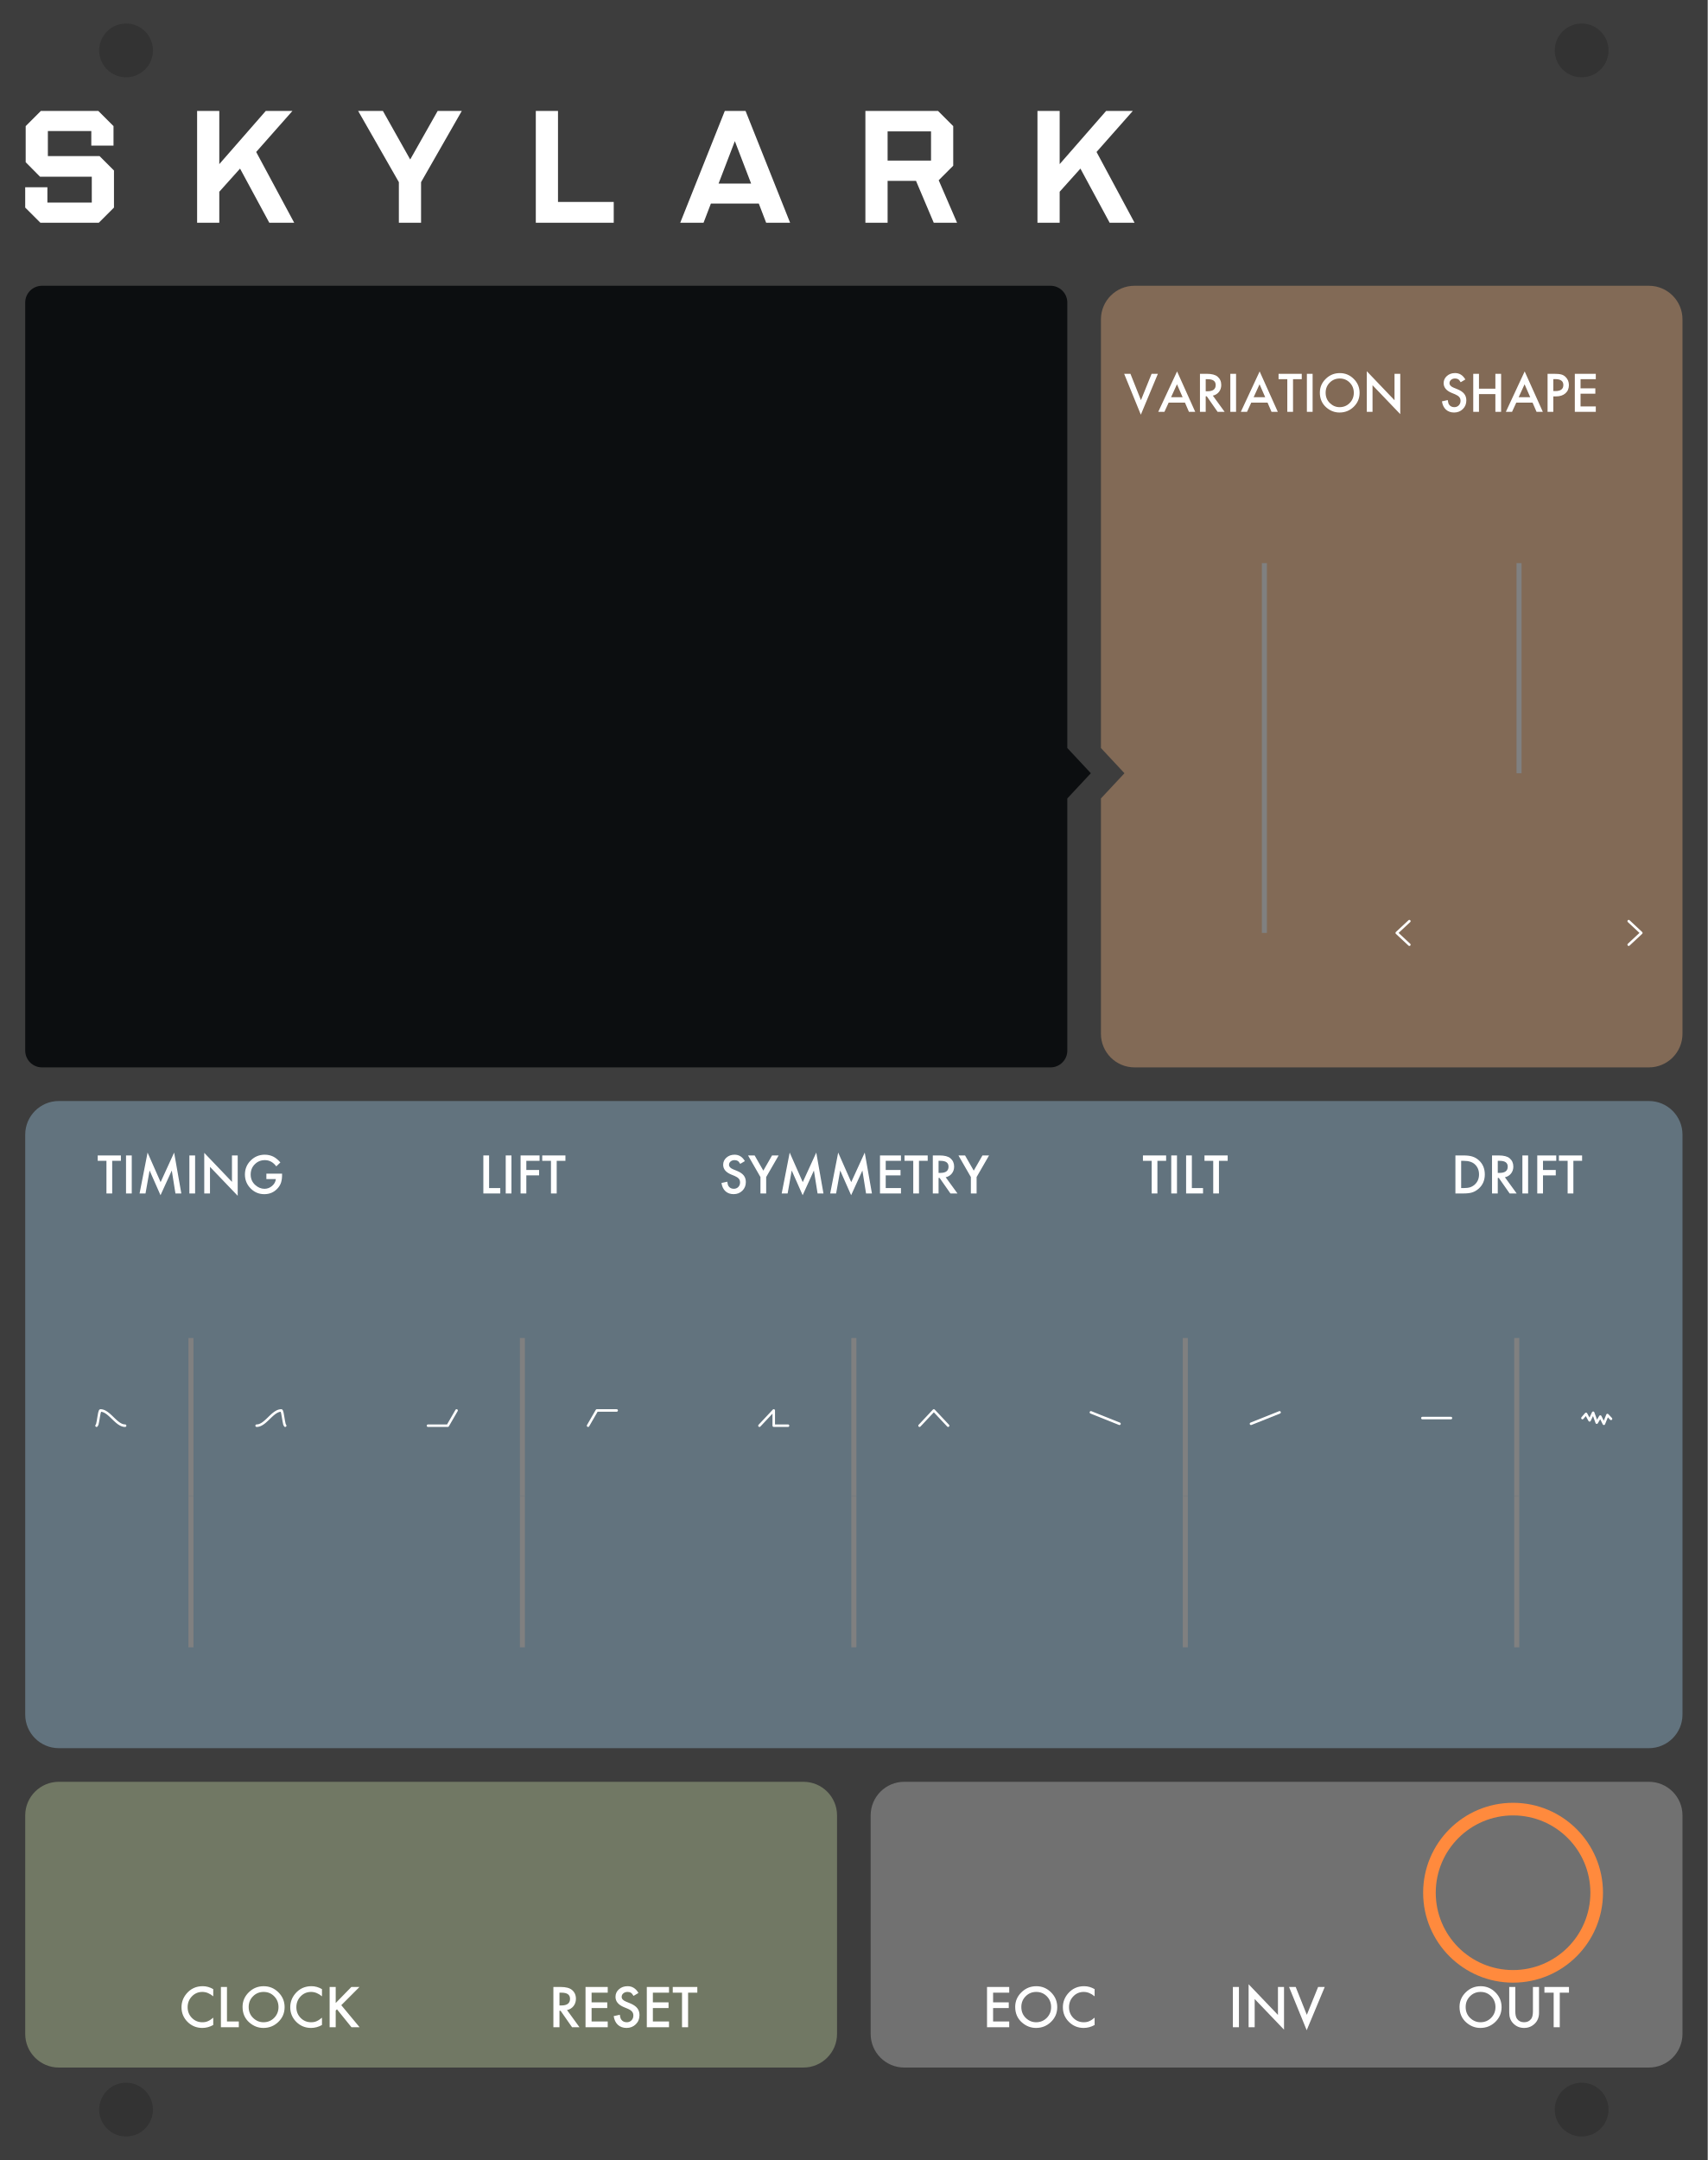
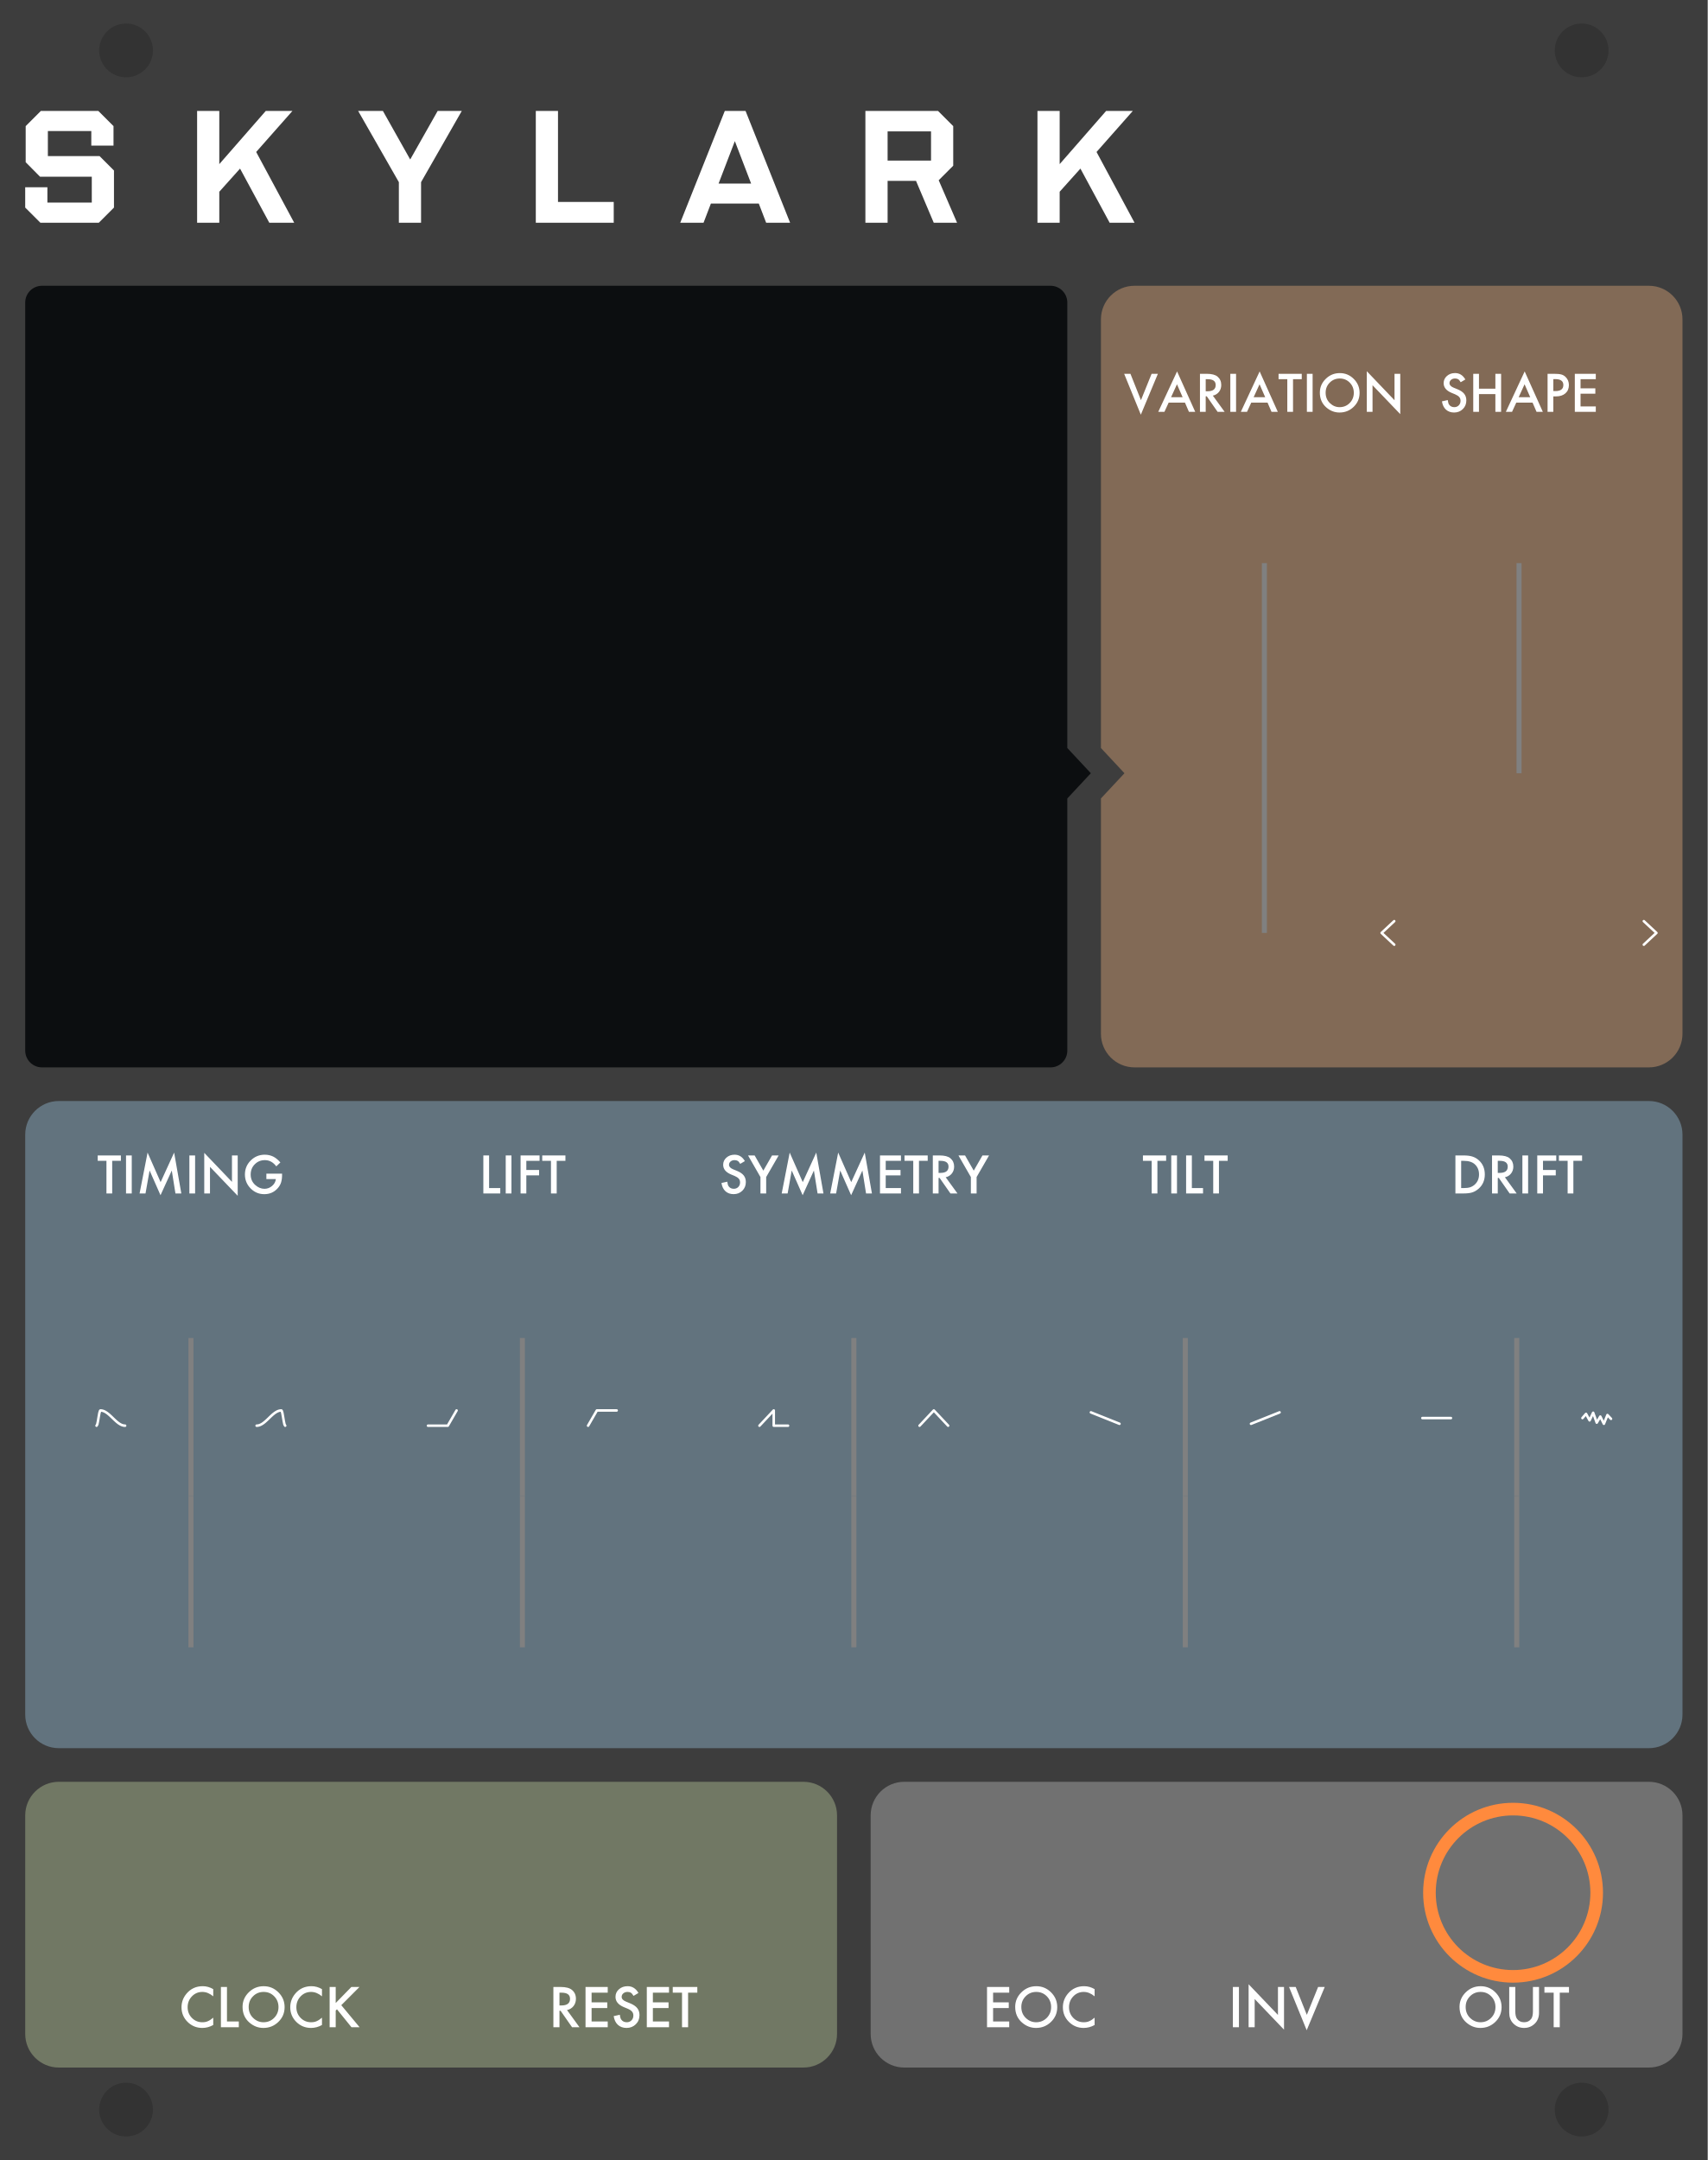
<svg xmlns="http://www.w3.org/2000/svg" version="1.1" width="101.6mm" height="128.5mm" viewBox="0 0 101.6 128.5">
  <g id="panel">
    <rect x="0" y="0" width="101.6" height="128.5" fill="#3d3d3d" />
    <path class="zone" d="M2.5,17 H62.5 A1,1 0 0 1 63.5,18 V44.5 L64.9,46 L63.5,47.5 V62.5 A1,1 0 0 1 62.5,63.5 H2.5 A1,1 0 0 1 1.5,62.5 V18 A1,1 0 0 1 2.5,17 Z" fill="#0c0e10" fill-opacity="1.0" />
    <path class="zone" d="M67.5,17 H98.1 A2,2 0 0 1 100.1,19 V61.5 A2,2 0 0 1 98.1,63.5 H67.5 A2,2 0 0 1 65.5,61.5 V47.5 L66.9,46 L65.5,44.5 V19 A2,2 0 0 1 67.5,17 Z" fill="#b98f6a" fill-opacity="0.55" />
    <rect class="zone" x="1.50" y="65.50" width="98.60" height="38.50" rx="2.00" fill="#7f9fb3" fill-opacity="0.55" />
    <rect class="zone" x="1.50" y="106.00" width="48.30" height="17.00" rx="2.00" fill="#9aa883" fill-opacity="0.55" />
    <rect class="zone" x="51.80" y="106.00" width="48.30" height="17.00" rx="2.00" fill="#9a9a9a" fill-opacity="0.55" />
    <rect class="zone" x="84.67" y="107.25" width="10.70" height="10.70" rx="5.35" fill="#ff8a3d" fill-opacity="1.0" />
    <rect class="zone" x="85.42" y="108.00" width="9.20" height="9.20" rx="4.60" fill="#707070" fill-opacity="1.0" />
    <circle cx="7.5" cy="3.0" r="1.6" fill="#333333" />
    <circle cx="94.1" cy="3.0" r="1.6" fill="#333333" />
    <circle cx="7.5" cy="125.5" r="1.6" fill="#333333" />
    <circle cx="94.1" cy="125.5" r="1.6" fill="#333333" />
    <rect x="75.075" y="33.5" width="0.3" height="12.5" fill="#808080" />
    <rect x="75.075" y="46.0" width="0.3" height="9.5" fill="#808080" />
    <rect x="90.225" y="33.5" width="0.3" height="12.5" fill="#808080" />
    <rect x="11.21" y="79.6" width="0.3" height="9.4" fill="#808080" />
    <rect x="11.21" y="89.0" width="0.3" height="9.0" fill="#808080" />
    <rect x="30.93" y="79.6" width="0.3" height="9.4" fill="#808080" />
    <rect x="30.93" y="89.0" width="0.3" height="9.0" fill="#808080" />
    <rect x="50.65" y="79.6" width="0.3" height="9.4" fill="#808080" />
    <rect x="50.65" y="89.0" width="0.3" height="9.0" fill="#808080" />
    <rect x="70.37" y="79.6" width="0.3" height="9.4" fill="#808080" />
    <rect x="70.37" y="89.0" width="0.3" height="9.0" fill="#808080" />
    <rect x="90.09" y="79.6" width="0.3" height="9.4" fill="#808080" />
    <rect x="90.09" y="89.0" width="0.3" height="9.0" fill="#808080" />
    <path fill="#ffffff" d="M2.402 13.25H5.879L6.781 12.348V10.143L5.926 9.288H2.848V7.797H5.432V8.662H6.753V7.503L5.85 6.6H2.43L1.528 7.503V9.649L2.383 10.514H5.461V12.053H2.82V11.141H1.499V12.348Z M11.727 13.25H13.047V11.407L14.282 10.03L16.021 13.25H17.503L15.242 9.041L17.398 6.6H15.812L13.047 9.764V6.6H11.727Z M23.731 13.25H25.051V10.837L27.474 6.6H26.039L24.405 9.488L22.781 6.6H21.308L23.731 10.837Z M31.878 13.25H36.514V12.015H33.198V6.6H31.878Z M40.471 13.25H41.858L42.295 12.11H45.145L45.582 13.25H47.007L44.357 6.6H43.122ZM42.751 10.922 43.72 8.396 44.689 10.922Z M51.487 13.25H52.808V10.761H54.499L55.553 13.25H56.94L55.848 10.723L56.712 9.858V7.503L55.81 6.6H51.487ZM52.808 9.555V7.816H55.392V9.555Z M61.724 13.25H63.045V11.407L64.28 10.03L66.018 13.25H67.5L65.239 9.041L67.396 6.6H65.809L63.045 9.764V6.6H61.724Z" />
    <path fill="#ffffff" d="M67.256 22.238 67.881 23.806 68.515 22.238H68.889L67.874 24.67L66.882 22.238Z M70.499 23.951H69.53L69.278 24.5H68.911L70.03 22.096L71.11 24.5H70.736ZM70.36 23.63 70.024 22.861 69.673 23.63Z M72.158 23.536 72.859 24.5H72.441L71.795 23.574H71.734V24.5H71.392V22.238H71.792Q72.24 22.238 72.44 22.407Q72.659 22.594 72.659 22.902Q72.659 23.142 72.522 23.315Q72.384 23.488 72.158 23.536ZM71.734 23.277H71.842Q72.327 23.277 72.327 22.906Q72.327 22.559 71.855 22.559H71.734Z M73.54 22.238V24.5H73.198V22.238Z M75.412 23.951H74.444L74.192 24.5H73.824L74.943 22.096L76.023 24.5H75.649ZM75.273 23.63 74.937 22.861 74.586 23.63Z M76.929 22.559V24.5H76.588V22.559H76.068V22.238H77.448V22.559Z M78.094 22.238V24.5H77.753V22.238Z M78.525 23.359Q78.525 22.881 78.875 22.539Q79.223 22.196 79.713 22.196Q80.196 22.196 80.542 22.542Q80.889 22.887 80.889 23.372Q80.889 23.86 80.54 24.2Q80.19 24.541 79.695 24.541Q79.257 24.541 78.908 24.238Q78.525 23.902 78.525 23.359ZM78.869 23.363Q78.869 23.738 79.121 23.98Q79.371 24.222 79.699 24.222Q80.055 24.222 80.3 23.976Q80.545 23.727 80.545 23.369Q80.545 23.007 80.303 22.763Q80.063 22.517 79.708 22.517Q79.355 22.517 79.112 22.763Q78.869 23.006 78.869 23.363Z M81.318 24.5V22.084L82.967 23.81V22.238H83.309V24.638L81.659 22.917V24.5Z" />
    <path fill="#ffffff" d="M87.181 22.575 86.904 22.739Q86.826 22.604 86.756 22.563Q86.683 22.517 86.567 22.517Q86.425 22.517 86.331 22.597Q86.238 22.676 86.238 22.796Q86.238 22.962 86.484 23.063L86.709 23.155Q86.985 23.267 87.112 23.427Q87.24 23.587 87.24 23.82Q87.24 24.132 87.031 24.336Q86.822 24.541 86.511 24.541Q86.217 24.541 86.025 24.367Q85.836 24.192 85.789 23.876L86.135 23.8Q86.158 23.999 86.217 24.075Q86.323 24.222 86.525 24.222Q86.684 24.222 86.79 24.115Q86.895 24.008 86.895 23.844Q86.895 23.778 86.877 23.723Q86.859 23.668 86.82 23.622Q86.781 23.576 86.719 23.535Q86.658 23.495 86.573 23.458L86.355 23.368Q85.89 23.171 85.89 22.793Q85.89 22.539 86.085 22.367Q86.28 22.194 86.57 22.194Q86.961 22.194 87.181 22.575Z M87.992 23.123H88.968V22.238H89.309V24.5H88.968V23.444H87.992V24.5H87.651V22.238H87.992Z M91.18 23.951H90.212L89.96 24.5H89.592L90.711 22.096L91.791 24.5H91.417ZM91.041 23.63 90.705 22.861 90.354 23.63Z M92.415 23.582V24.5H92.073V22.238H92.46Q92.744 22.238 92.889 22.278Q93.036 22.317 93.147 22.427Q93.342 22.618 93.342 22.908Q93.342 23.218 93.134 23.4Q92.926 23.582 92.573 23.582ZM92.415 23.265H92.542Q93.012 23.265 93.012 22.903Q93.012 22.553 92.528 22.553H92.415Z M94.942 22.559H94.035V23.103H94.915V23.423H94.035V24.179H94.942V24.5H93.694V22.238H94.942Z" />
    <path fill="#ffffff" d="M6.675 69.059V71.0H6.333V69.059H5.813V68.738H7.193V69.059Z M7.839 68.738V71.0H7.498V68.738Z M8.304 71.0 8.78 68.568 9.556 70.326 10.36 68.568 10.788 71.0H10.438L10.22 69.635L9.55 71.104L8.9 69.633L8.657 71.0Z M11.608 68.738V71.0H11.267V68.738Z M12.152 71.0V68.584L13.801 70.31V68.738H14.142V71.138L12.493 69.417V71.0Z M15.848 69.822H16.782V69.897Q16.782 70.152 16.722 70.348Q16.663 70.53 16.524 70.688Q16.209 71.042 15.723 71.042Q15.248 71.042 14.91 70.7Q14.572 70.355 14.572 69.874Q14.572 69.381 14.916 69.039Q15.26 68.694 15.754 68.694Q16.019 68.694 16.249 68.803Q16.469 68.911 16.681 69.154L16.438 69.387Q16.16 69.017 15.76 69.017Q15.401 69.017 15.158 69.264Q14.914 69.507 14.914 69.874Q14.914 70.251 15.185 70.496Q15.439 70.723 15.735 70.723Q15.987 70.723 16.187 70.553Q16.388 70.382 16.412 70.143H15.848Z" />
    <path fill="#ffffff" d="M29.099 68.738V70.679H29.764V71.0H28.757V68.738Z M30.429 68.738V71.0H30.088V68.738Z M32.102 69.059H31.314V69.603H32.074V69.923H31.314V71.0H30.972V68.738H32.102Z M33.121 69.059V71.0H32.78V69.059H32.26V68.738H33.64V69.059Z" />
    <path fill="#ffffff" d="M44.316 69.075 44.039 69.239Q43.961 69.104 43.891 69.063Q43.818 69.017 43.702 69.017Q43.56 69.017 43.466 69.097Q43.373 69.176 43.373 69.296Q43.373 69.462 43.619 69.563L43.844 69.655Q44.12 69.767 44.247 69.927Q44.374 70.087 44.374 70.32Q44.374 70.632 44.166 70.836Q43.957 71.041 43.646 71.041Q43.352 71.041 43.16 70.867Q42.971 70.692 42.924 70.376L43.27 70.3Q43.293 70.499 43.352 70.575Q43.457 70.722 43.66 70.722Q43.819 70.722 43.925 70.615Q44.03 70.508 44.03 70.344Q44.03 70.278 44.012 70.223Q43.994 70.168 43.955 70.122Q43.916 70.076 43.854 70.035Q43.793 69.995 43.708 69.958L43.49 69.868Q43.025 69.671 43.025 69.293Q43.025 69.039 43.22 68.867Q43.415 68.694 43.705 68.694Q44.096 68.694 44.316 69.075Z M45.243 70.023 44.505 68.738H44.897L45.415 69.642L45.933 68.738H46.326L45.584 70.023V71.0H45.243Z M46.507 71.0 46.983 68.568 47.76 70.326 48.564 68.568 48.992 71.0H48.642L48.423 69.635L47.754 71.104L47.103 69.633L46.86 71.0Z M49.392 71.0 49.868 68.568 50.644 70.326 51.448 68.568 51.876 71.0H51.526L51.308 69.635L50.638 71.104L49.988 69.633L49.745 71.0Z M53.603 69.059H52.696V69.603H53.577V69.923H52.696V70.679H53.603V71.0H52.355V68.738H53.603Z M54.675 69.059V71.0H54.334V69.059H53.814V68.738H55.194V69.059Z M56.265 70.036 56.965 71.0H56.547L55.901 70.074H55.84V71.0H55.498V68.738H55.898Q56.347 68.738 56.546 68.907Q56.766 69.094 56.766 69.402Q56.766 69.642 56.628 69.815Q56.49 69.988 56.265 70.036ZM55.84 69.777H55.948Q56.433 69.777 56.433 69.406Q56.433 69.059 55.961 69.059H55.84Z M57.762 70.023 57.023 68.738H57.416L57.933 69.642L58.452 68.738H58.844L58.103 70.023V71.0H57.762Z" />
    <path fill="#ffffff" d="M68.86 69.059V71.0H68.519V69.059H67.999V68.738H69.379V69.059Z M70.025 68.738V71.0H69.684V68.738Z M70.91 68.738V70.679H71.575V71.0H70.568V68.738Z M72.522 69.059V71.0H72.181V69.059H71.661V68.738H73.041V69.059Z" />
    <path fill="#ffffff" d="M86.59 71.0V68.738H87.065Q87.406 68.738 87.604 68.806Q87.816 68.872 87.989 69.03Q88.339 69.349 88.339 69.869Q88.339 70.391 87.975 70.713Q87.792 70.874 87.591 70.937Q87.403 71.0 87.059 71.0ZM86.932 70.679H87.085Q87.315 70.679 87.468 70.631Q87.62 70.58 87.743 70.468Q87.995 70.238 87.995 69.869Q87.995 69.497 87.746 69.266Q87.522 69.059 87.085 69.059H86.932Z M89.535 70.036 90.235 71.0H89.817L89.171 70.074H89.11V71.0H88.769V68.738H89.168Q89.617 68.738 89.816 68.907Q90.036 69.094 90.036 69.402Q90.036 69.642 89.898 69.815Q89.76 69.988 89.535 70.036ZM89.11 69.777H89.218Q89.703 69.777 89.703 69.406Q89.703 69.059 89.231 69.059H89.11Z M90.916 68.738V71.0H90.575V68.738Z M92.589 69.059H91.801V69.603H92.561V69.923H91.801V71.0H91.459V68.738H92.589Z M93.608 69.059V71.0H93.267V69.059H92.747V68.738H94.127V69.059Z" />
    <path fill="#ffffff" d="M12.687 118.335V118.763Q12.374 118.501 12.039 118.501Q11.67 118.501 11.417 118.766Q11.163 119.03 11.163 119.411Q11.163 119.788 11.417 120.047Q11.671 120.305 12.04 120.305Q12.231 120.305 12.364 120.243Q12.439 120.212 12.519 120.16Q12.598 120.107 12.687 120.033V120.468Q12.377 120.643 12.036 120.643Q11.523 120.643 11.16 120.285Q10.799 119.924 10.799 119.414Q10.799 118.957 11.101 118.599Q11.473 118.16 12.064 118.16Q12.386 118.16 12.687 118.335Z M13.504 118.206V120.26H14.208V120.6H13.143V118.206Z M14.431 119.392Q14.431 118.887 14.801 118.524Q15.17 118.161 15.688 118.161Q16.2 118.161 16.566 118.527Q16.933 118.893 16.933 119.406Q16.933 119.923 16.564 120.282Q16.194 120.643 15.67 120.643Q15.206 120.643 14.837 120.322Q14.431 119.967 14.431 119.392ZM14.795 119.397Q14.795 119.794 15.062 120.05Q15.327 120.305 15.674 120.305Q16.051 120.305 16.31 120.045Q16.569 119.781 16.569 119.403Q16.569 119.02 16.313 118.761Q16.059 118.501 15.684 118.501Q15.31 118.501 15.053 118.761Q14.795 119.019 14.795 119.397Z M19.156 118.335V118.763Q18.843 118.501 18.508 118.501Q18.139 118.501 17.886 118.766Q17.632 119.03 17.632 119.411Q17.632 119.788 17.886 120.047Q18.141 120.305 18.51 120.305Q18.7 120.305 18.834 120.243Q18.908 120.212 18.988 120.16Q19.068 120.107 19.156 120.033V120.468Q18.846 120.643 18.505 120.643Q17.992 120.643 17.629 120.285Q17.268 119.924 17.268 119.414Q17.268 118.957 17.57 118.599Q17.942 118.16 18.533 118.16Q18.855 118.16 19.156 118.335Z M19.973 119.161 20.905 118.206H21.387L20.305 119.29L21.393 120.6H20.91L20.048 119.535L19.973 119.609V120.6H19.612V118.206H19.973Z" />
    <path fill="#ffffff" d="M33.735 119.58 34.476 120.6H34.034L33.351 119.62H33.286V120.6H32.924V118.206H33.348Q33.822 118.206 34.033 118.385Q34.265 118.583 34.265 118.909Q34.265 119.163 34.12 119.346Q33.974 119.529 33.735 119.58ZM33.286 119.306H33.4Q33.914 119.306 33.914 118.913Q33.914 118.546 33.414 118.546H33.286Z M36.157 118.546H35.197V119.121H36.129V119.461H35.197V120.26H36.157V120.6H34.836V118.206H36.157Z M37.985 118.563 37.692 118.737Q37.609 118.594 37.535 118.551Q37.457 118.501 37.335 118.501Q37.185 118.501 37.085 118.586Q36.986 118.67 36.986 118.797Q36.986 118.972 37.247 119.079L37.485 119.177Q37.777 119.295 37.912 119.464Q38.047 119.634 38.047 119.881Q38.047 120.211 37.826 120.426Q37.605 120.643 37.276 120.643Q36.965 120.643 36.761 120.459Q36.561 120.274 36.512 119.94L36.878 119.859Q36.902 120.07 36.965 120.15Q37.076 120.305 37.29 120.305Q37.459 120.305 37.571 120.192Q37.682 120.079 37.682 119.905Q37.682 119.836 37.663 119.778Q37.644 119.719 37.602 119.671Q37.561 119.622 37.496 119.579Q37.431 119.536 37.341 119.498L37.11 119.402Q36.619 119.194 36.619 118.794Q36.619 118.524 36.825 118.343Q37.031 118.16 37.338 118.16Q37.752 118.16 37.985 118.563Z M39.803 118.546H38.843V119.121H39.775V119.461H38.843V120.26H39.803V120.6H38.482V118.206H39.803Z M40.938 118.546V120.6H40.577V118.546H40.026V118.206H41.487V118.546Z" />
    <path fill="#ffffff" d="M60.044 118.546H59.085V119.121H60.016V119.461H59.085V120.26H60.044V120.6H58.723V118.206H60.044Z M60.399 119.392Q60.399 118.887 60.77 118.524Q61.139 118.161 61.656 118.161Q62.168 118.161 62.534 118.527Q62.901 118.893 62.901 119.406Q62.901 119.923 62.532 120.282Q62.162 120.643 61.638 120.643Q61.174 120.643 60.805 120.322Q60.399 119.967 60.399 119.392ZM60.764 119.397Q60.764 119.794 61.03 120.05Q61.295 120.305 61.643 120.305Q62.019 120.305 62.278 120.045Q62.537 119.781 62.537 119.403Q62.537 119.02 62.281 118.761Q62.027 118.501 61.652 118.501Q61.278 118.501 61.021 118.761Q60.764 119.019 60.764 119.397Z M65.124 118.335V118.763Q64.811 118.501 64.476 118.501Q64.107 118.501 63.855 118.766Q63.601 119.03 63.601 119.411Q63.601 119.788 63.855 120.047Q64.109 120.305 64.478 120.305Q64.669 120.305 64.802 120.243Q64.876 120.212 64.956 120.16Q65.036 120.107 65.124 120.033V120.468Q64.814 120.643 64.473 120.643Q63.96 120.643 63.597 120.285Q63.236 119.924 63.236 119.414Q63.236 118.957 63.539 118.599Q63.911 118.16 64.501 118.16Q64.824 118.16 65.124 118.335Z" />
    <path fill="#ffffff" d="M73.711 118.206V120.6H73.35V118.206Z M74.286 120.6V118.044L76.032 119.87V118.206H76.393V120.746L74.647 118.924V120.6Z M77.088 118.206 77.75 119.865 78.421 118.206H78.816L77.742 120.78L76.692 118.206Z" />
    <path fill="#ffffff" d="M86.835 119.392Q86.835 118.887 87.206 118.524Q87.575 118.161 88.093 118.161Q88.604 118.161 88.97 118.527Q89.337 118.893 89.337 119.406Q89.337 119.923 88.968 120.282Q88.598 120.643 88.074 120.643Q87.61 120.643 87.241 120.322Q86.835 119.967 86.835 119.392ZM87.2 119.397Q87.2 119.794 87.466 120.05Q87.731 120.305 88.079 120.305Q88.455 120.305 88.714 120.045Q88.973 119.781 88.973 119.403Q88.973 119.02 88.717 118.761Q88.463 118.501 88.088 118.501Q87.714 118.501 87.457 118.761Q87.2 119.019 87.2 119.397Z M90.153 118.206V119.648Q90.153 119.957 90.254 120.099Q90.404 120.305 90.677 120.305Q90.951 120.305 91.102 120.099Q91.202 119.961 91.202 119.648V118.206H91.564V119.747Q91.564 120.126 91.328 120.371Q91.063 120.643 90.677 120.643Q90.291 120.643 90.027 120.371Q89.792 120.126 89.792 119.747V118.206Z M92.798 118.546V120.6H92.436V118.546H91.886V118.206H93.347V118.546Z" />
  </g>
  <g id="glyphs">
    <polyline points="5.744,84.815 5.787,84.74 5.829,84.542 5.872,84.285 5.914,84.053 5.957,83.922 5.974,83.909 5.999,83.91 6.042,83.914 6.084,83.922 6.127,83.933 6.169,83.948 6.212,83.966 6.254,83.988 6.296,84.013 6.339,84.04 6.381,84.07 6.424,84.103 6.466,84.138 6.509,84.174 6.551,84.213 6.594,84.252 6.636,84.292 6.679,84.333 6.721,84.374 6.764,84.415 6.806,84.456 6.849,84.495 6.891,84.534 6.934,84.571 6.976,84.607 7.019,84.64 7.061,84.672 7.104,84.7 7.146,84.726 7.189,84.749 7.231,84.769 7.274,84.785 7.316,84.798 7.359,84.807 7.402,84.813 7.444,84.815" fill="none" stroke="#ffffff" stroke-width="0.15" stroke-linecap="round" stroke-linejoin="round" />
    <polyline points="15.268,84.815 15.31,84.813 15.353,84.807 15.396,84.798 15.438,84.785 15.48,84.769 15.523,84.749 15.566,84.726 15.608,84.7 15.65,84.672 15.693,84.64 15.736,84.607 15.778,84.571 15.82,84.534 15.863,84.495 15.905,84.456 15.948,84.415 15.991,84.374 16.033,84.333 16.076,84.292 16.118,84.252 16.16,84.213 16.203,84.174 16.245,84.138 16.288,84.103 16.331,84.07 16.373,84.04 16.416,84.013 16.458,83.988 16.5,83.966 16.543,83.948 16.585,83.933 16.628,83.922 16.671,83.914 16.713,83.91 16.738,83.909 16.756,83.922 16.798,84.053 16.84,84.285 16.883,84.542 16.925,84.74 16.968,84.815" fill="none" stroke="#ffffff" stroke-width="0.15" stroke-linecap="round" stroke-linejoin="round" />
    <polyline points="25.464,84.815 26.641,84.815 27.164,83.909" fill="none" stroke="#ffffff" stroke-width="0.15" stroke-linecap="round" stroke-linejoin="round" />
    <polyline points="34.988,84.815 35.511,83.909 36.688,83.909" fill="none" stroke="#ffffff" stroke-width="0.15" stroke-linecap="round" stroke-linejoin="round" />
    <polyline points="45.184,84.815 46.034,83.909 46.034,84.815 46.884,84.815" fill="none" stroke="#ffffff" stroke-width="0.15" stroke-linecap="round" stroke-linejoin="round" />
    <polyline points="54.708,84.815 55.558,83.909 56.408,84.815" fill="none" stroke="#ffffff" stroke-width="0.15" stroke-linecap="round" stroke-linejoin="round" />
    <polyline points="64.904,84.022 66.604,84.702" fill="none" stroke="#ffffff" stroke-width="0.15" stroke-linecap="round" stroke-linejoin="round" />
    <polyline points="74.428,84.702 76.128,84.022" fill="none" stroke="#ffffff" stroke-width="0.15" stroke-linecap="round" stroke-linejoin="round" />
    <polyline points="84.624,84.362 86.324,84.362" fill="none" stroke="#ffffff" stroke-width="0.15" stroke-linecap="round" stroke-linejoin="round" />
    <polyline points="94.148,84.362 94.361,84.113 94.573,84.498 94.785,84.045 94.998,84.634 95.21,84.272 95.423,84.701 95.635,84.181 95.848,84.407" fill="none" stroke="#ffffff" stroke-width="0.15" stroke-linecap="round" stroke-linejoin="round" />
-     <polyline points="83.85,54.8 83.1,55.5 83.85,56.2" fill="none" stroke="#ffffff" stroke-width="0.15" stroke-linecap="round" stroke-linejoin="round" />
-     <polyline points="96.9,54.8 97.65,55.5 96.9,56.2" fill="none" stroke="#ffffff" stroke-width="0.15" stroke-linecap="round" stroke-linejoin="round" />
+     <polyline points="82.95,54.8 82.2,55.5 82.95,56.2" fill="none" stroke="#ffffff" stroke-width="0.15" stroke-linecap="round" stroke-linejoin="round" />
+     <polyline points="97.8,54.8 98.55,55.5 97.8,56.2" fill="none" stroke="#ffffff" stroke-width="0.15" stroke-linecap="round" stroke-linejoin="round" />
  </g>
  <g id="components" style="display:none">
    <rect id="SCREEN#Widget" x="1.5" y="17.0" width="62.0" height="46.5" fill="#ffff00" />
    <circle id="VARIATION_PARAM#RoundBlackKnob" cx="75.225" cy="33.5" r="2" fill="#ff0000" />
    <circle id="SHAPE_PARAM#RoundBlackSnapKnob" cx="90.375" cy="33.5" r="2" fill="#ff0000" />
    <circle id="VARIATION_INPUT#PJ301MPort" cx="75.225" cy="46.0" r="2" fill="#00ff00" />
    <circle id="SHAPE_INPUT#PJ301MPort" cx="90.375" cy="46.0" r="2" fill="#00ff00" />
    <circle id="VARIATION_CV_PARAM#Trimpot" cx="75.225" cy="55.5" r="2" fill="#ff0000" />
    <circle id="SHAPE_PREV_PARAM#TL1105" cx="87.075" cy="55.5" r="2" fill="#ff0000" />
    <circle id="SHAPE_NEXT_PARAM#TL1105" cx="93.675" cy="55.5" r="2" fill="#ff0000" />
    <circle id="TIMING_PARAM#RoundBlackKnob" cx="11.36" cy="79.6" r="2" fill="#ff0000" />
    <circle id="LIFT_PARAM#RoundBlackKnob" cx="31.08" cy="79.6" r="2" fill="#ff0000" />
    <circle id="SYMMETRY_PARAM#RoundBlackKnob" cx="50.8" cy="79.6" r="2" fill="#ff0000" />
    <circle id="TILT_PARAM#RoundBlackKnob" cx="70.52" cy="79.6" r="2" fill="#ff0000" />
    <circle id="DRIFT_PARAM#RoundBlackKnob" cx="90.24" cy="79.6" r="2" fill="#ff0000" />
    <circle id="TIMING_CV_PARAM#Trimpot" cx="11.36" cy="89.0" r="2" fill="#ff0000" />
    <circle id="LIFT_CV_PARAM#Trimpot" cx="31.08" cy="89.0" r="2" fill="#ff0000" />
    <circle id="SYMMETRY_CV_PARAM#Trimpot" cx="50.8" cy="89.0" r="2" fill="#ff0000" />
    <circle id="TILT_CV_PARAM#Trimpot" cx="70.52" cy="89.0" r="2" fill="#ff0000" />
    <circle id="DRIFT_CV_PARAM#Trimpot" cx="90.24" cy="89.0" r="2" fill="#ff0000" />
    <circle id="TIMING_INPUT#PJ301MPort" cx="11.36" cy="98.0" r="2" fill="#00ff00" />
    <circle id="LIFT_INPUT#PJ301MPort" cx="31.08" cy="98.0" r="2" fill="#00ff00" />
    <circle id="SYMMETRY_INPUT#PJ301MPort" cx="50.8" cy="98.0" r="2" fill="#00ff00" />
    <circle id="TILT_INPUT#PJ301MPort" cx="70.52" cy="98.0" r="2" fill="#00ff00" />
    <circle id="DRIFT_INPUT#PJ301MPort" cx="90.24" cy="98.0" r="2" fill="#00ff00" />
    <circle id="BPM_PARAM#RoundBlackKnob" cx="10.78" cy="112.6" r="2" fill="#ff0000" />
    <circle id="CLOCK_INPUT#PJ301MPort" cx="21.28" cy="112.6" r="2" fill="#00ff00" />
    <circle id="RESET_PARAM#VCVButton" cx="32.83" cy="112.6" r="2" fill="#ff0000" />
    <circle id="RESET_INPUT#PJ301MPort" cx="41.33" cy="112.6" r="2" fill="#00ff00" />
    <circle id="EOC_OUTPUT#PJ301MPort" cx="61.865" cy="112.6" r="2" fill="#0000ff" />
    <circle id="INV_OUTPUT#PJ301MPort" cx="75.945" cy="112.6" r="2" fill="#0000ff" />
    <circle id="MAIN_OUTPUT#PJ301MPort" cx="90.025" cy="112.6" r="2" fill="#0000ff" />
  </g>
</svg>
